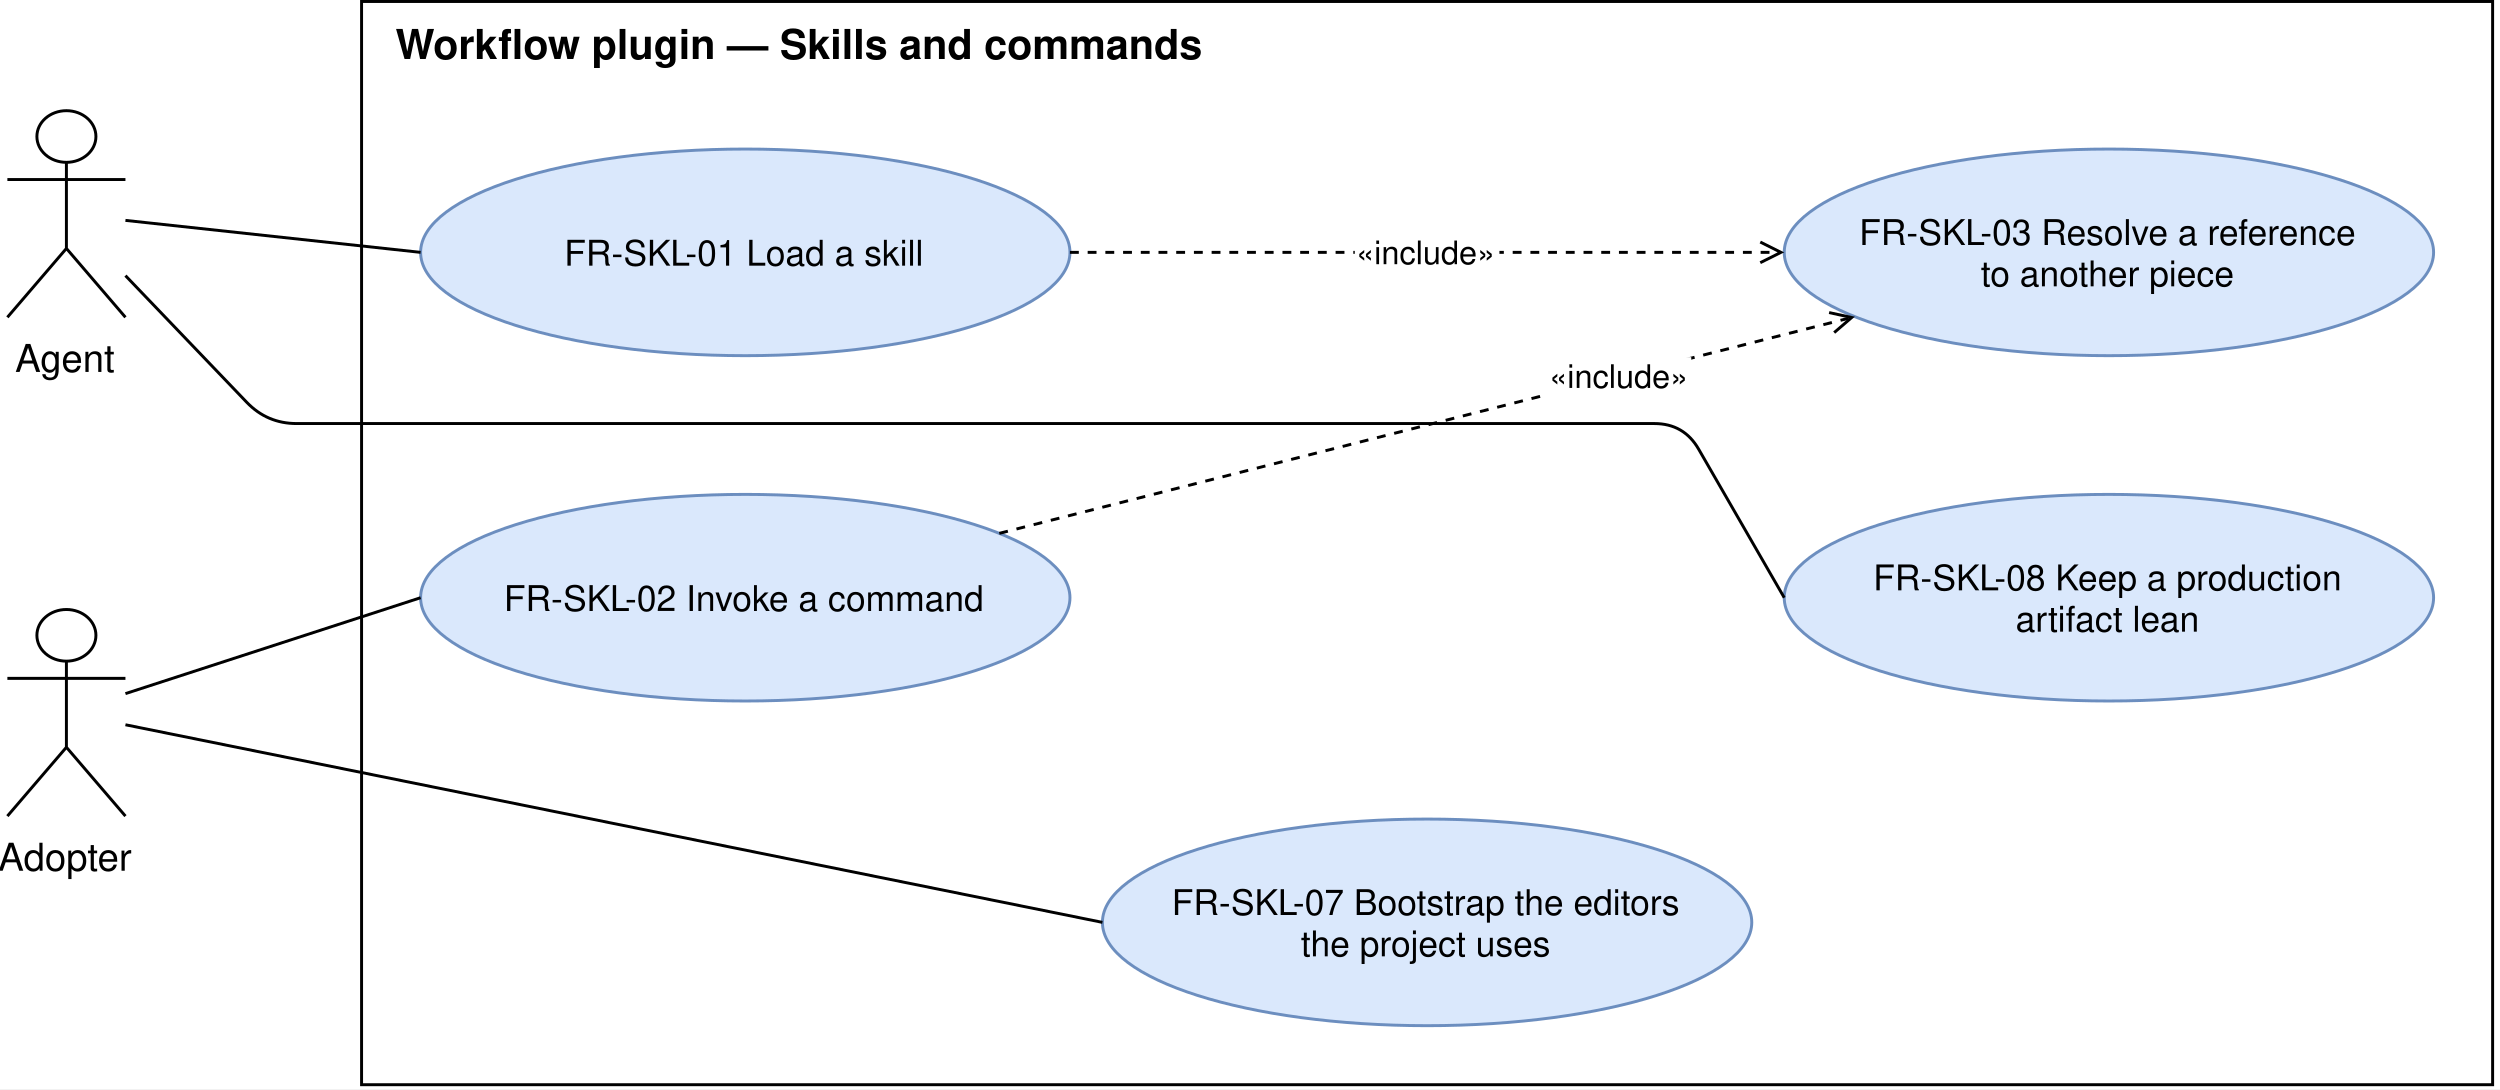
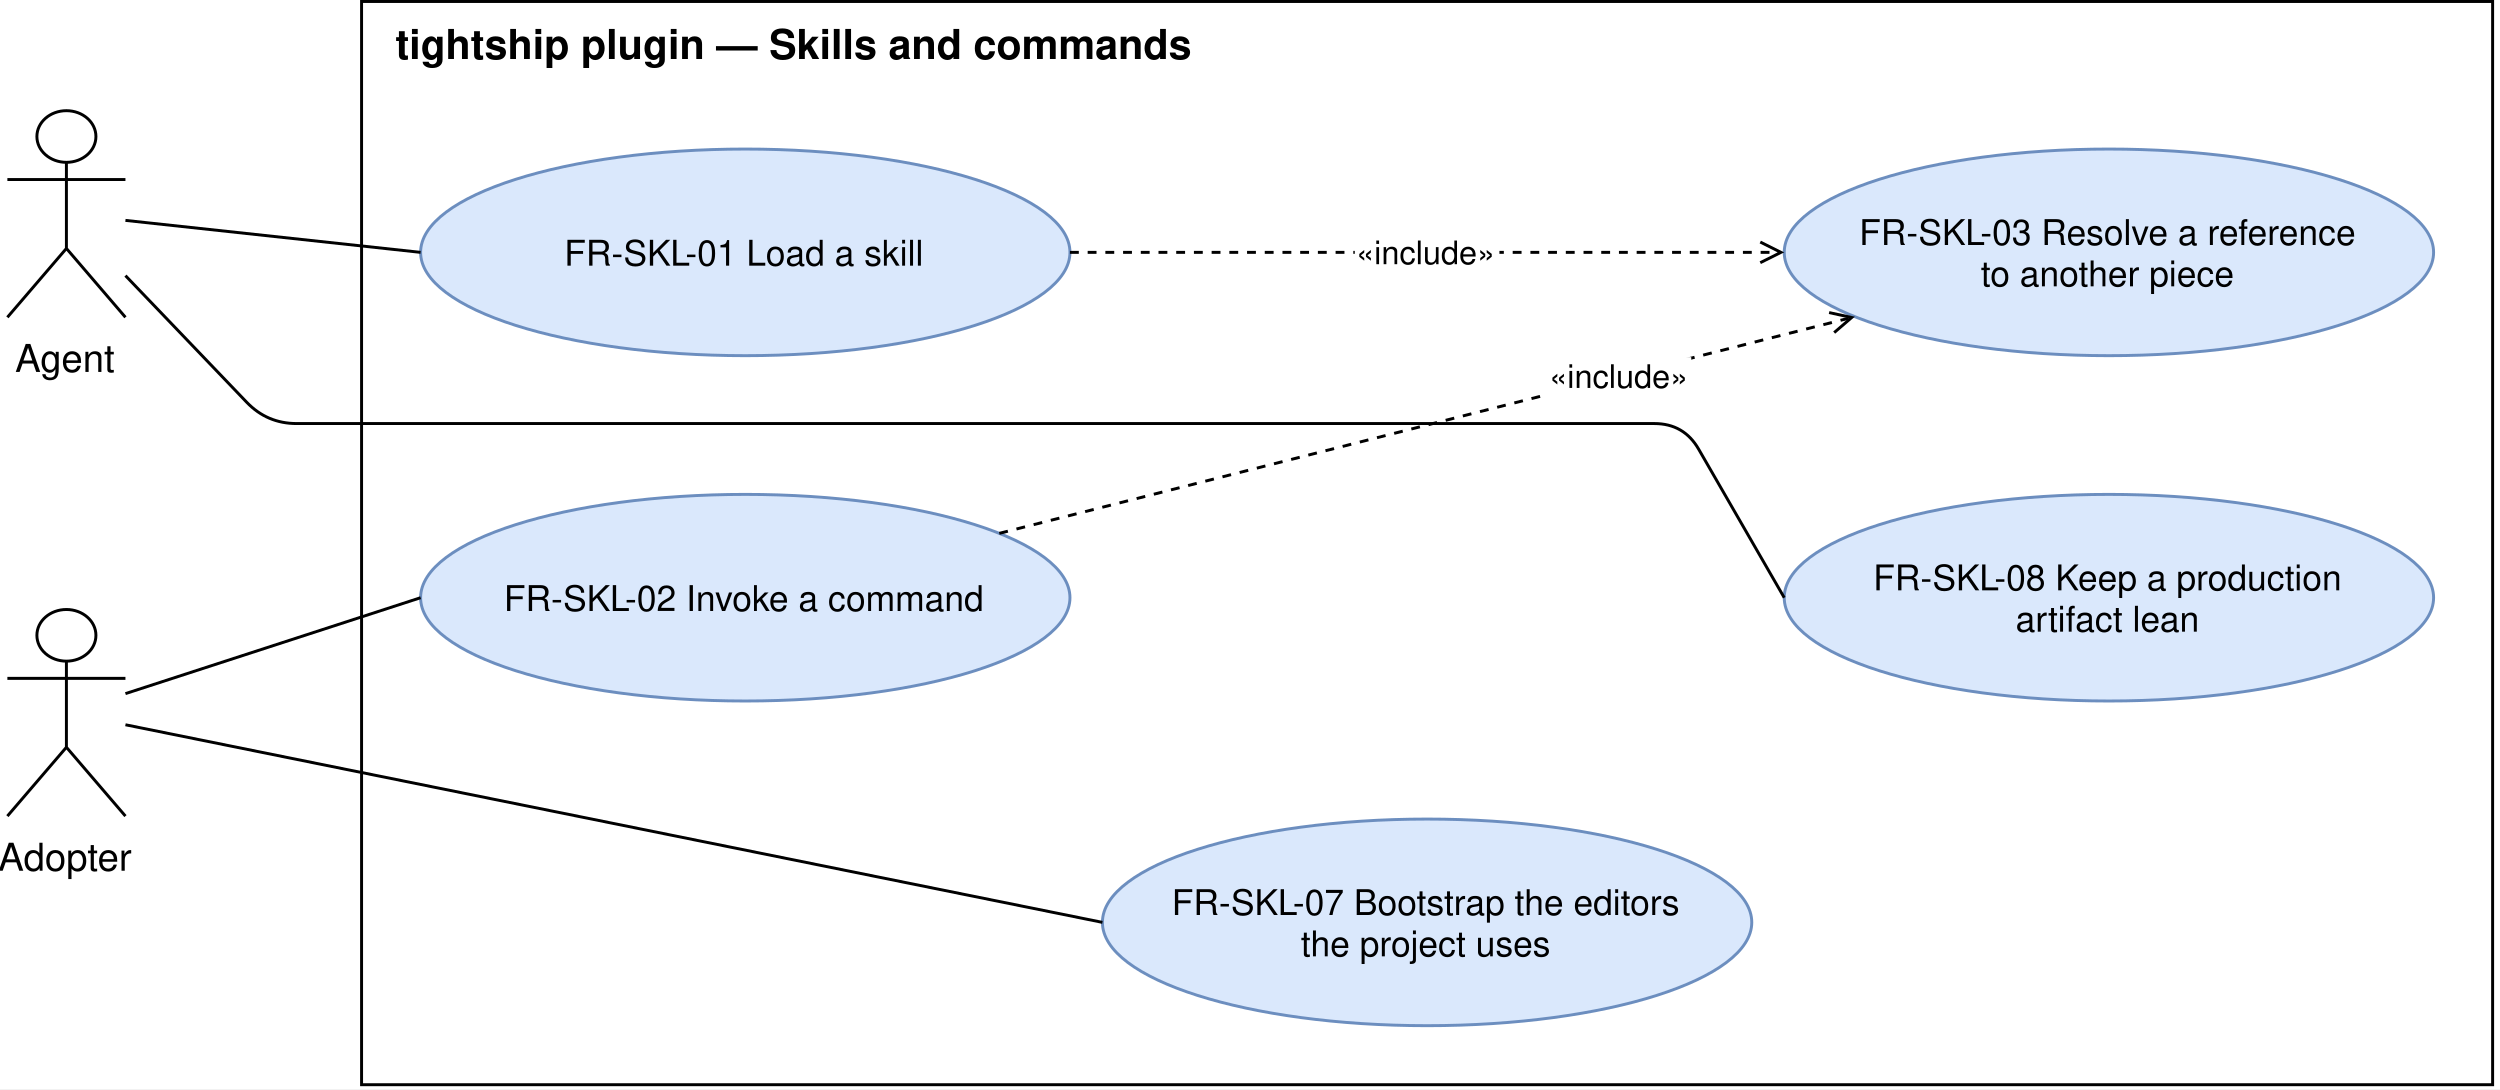
- <svg xmlns="http://www.w3.org/2000/svg" style="background: #ffffff; background-color: #ffffff; color-scheme: light;" version="1.1" width="847px" height="369px" viewBox="0 0 847 369" content="&lt;mxfile host=&quot;Electron&quot;&gt;&#10;  &lt;diagram name=&quot;Page-1&quot; id=&quot;0&quot;&gt;&#10;    &lt;mxGraphModel grid=&quot;0&quot; gridSize=&quot;10&quot; guides=&quot;1&quot; tooltips=&quot;1&quot; connect=&quot;1&quot; arrows=&quot;1&quot; fold=&quot;0&quot; page=&quot;0&quot; pageScale=&quot;1&quot; pageWidth=&quot;850&quot; pageHeight=&quot;1100&quot; background=&quot;#ffffff&quot; math=&quot;0&quot; shadow=&quot;0&quot;&gt;&#10;      &lt;root&gt;&#10;        &lt;mxCell id=&quot;0&quot; /&gt;&#10;        &lt;mxCell id=&quot;1&quot; parent=&quot;0&quot; /&gt;&#10;        &lt;mxCell id=&quot;c2&quot; parent=&quot;1&quot; style=&quot;rounded=0;fillColor=none;verticalAlign=top;align=left;spacingLeft=10;fontStyle=1;fontSize=14;html=0;&quot; value=&quot;Workflow plugin — Skills and commands&quot; vertex=&quot;1&quot;&gt;&#10;          &lt;mxGeometry height=&quot;367&quot; width=&quot;722&quot; x=&quot;162&quot; y=&quot;41&quot; as=&quot;geometry&quot; /&gt;&#10;        &lt;/mxCell&gt;&#10;        &lt;mxCell id=&quot;c3&quot; parent=&quot;1&quot; style=&quot;ellipse;fontSize=12;fillColor=#dae8fc;strokeColor=#6c8ebf;html=0;&quot; value=&quot;FR-SKL-01 Load a skill&quot; vertex=&quot;1&quot;&gt;&#10;          &lt;mxGeometry height=&quot;70&quot; width=&quot;220&quot; x=&quot;182&quot; y=&quot;91&quot; as=&quot;geometry&quot; /&gt;&#10;        &lt;/mxCell&gt;&#10;        &lt;mxCell id=&quot;c4&quot; parent=&quot;1&quot; style=&quot;ellipse;fontSize=12;fillColor=#dae8fc;strokeColor=#6c8ebf;html=0;&quot; value=&quot;FR-SKL-02 Invoke a command&quot; vertex=&quot;1&quot;&gt;&#10;          &lt;mxGeometry height=&quot;70&quot; width=&quot;220&quot; x=&quot;182&quot; y=&quot;208&quot; as=&quot;geometry&quot; /&gt;&#10;        &lt;/mxCell&gt;&#10;        &lt;mxCell id=&quot;c5&quot; parent=&quot;1&quot; style=&quot;ellipse;fontSize=12;fillColor=#dae8fc;strokeColor=#6c8ebf;html=0;&quot; value=&quot;FR-SKL-03 Resolve a reference&amp;#xa;to another piece&quot; vertex=&quot;1&quot;&gt;&#10;          &lt;mxGeometry height=&quot;70&quot; width=&quot;220&quot; x=&quot;644&quot; y=&quot;91&quot; as=&quot;geometry&quot; /&gt;&#10;        &lt;/mxCell&gt;&#10;        &lt;mxCell id=&quot;c6&quot; parent=&quot;1&quot; style=&quot;shape=umlActor;verticalLabelPosition=bottom;verticalAlign=top;fontSize=13;html=0;&quot; value=&quot;Agent&quot; vertex=&quot;1&quot;&gt;&#10;          &lt;mxGeometry height=&quot;70&quot; width=&quot;40&quot; x=&quot;42&quot; y=&quot;78&quot; as=&quot;geometry&quot; /&gt;&#10;        &lt;/mxCell&gt;&#10;        &lt;mxCell id=&quot;c7&quot; edge=&quot;1&quot; parent=&quot;1&quot; source=&quot;c6&quot; style=&quot;endArrow=none;entryX=0;entryY=0.5;html=0;fontSize=11;labelBackgroundColor=#ffffff;&quot; target=&quot;c3&quot; value=&quot;&quot;&gt;&#10;          &lt;mxGeometry relative=&quot;1&quot; as=&quot;geometry&quot; /&gt;&#10;        &lt;/mxCell&gt;&#10;        &lt;mxCell id=&quot;c8&quot; parent=&quot;1&quot; style=&quot;shape=umlActor;verticalLabelPosition=bottom;verticalAlign=top;fontSize=13;html=0;&quot; value=&quot;Adopter&quot; vertex=&quot;1&quot;&gt;&#10;          &lt;mxGeometry height=&quot;70&quot; width=&quot;40&quot; x=&quot;42&quot; y=&quot;247&quot; as=&quot;geometry&quot; /&gt;&#10;        &lt;/mxCell&gt;&#10;        &lt;mxCell id=&quot;c9&quot; edge=&quot;1&quot; parent=&quot;1&quot; source=&quot;c8&quot; style=&quot;endArrow=none;entryX=0;entryY=0.5;html=0;fontSize=11;labelBackgroundColor=#ffffff;&quot; target=&quot;c4&quot; value=&quot;&quot;&gt;&#10;          &lt;mxGeometry relative=&quot;1&quot; as=&quot;geometry&quot; /&gt;&#10;        &lt;/mxCell&gt;&#10;        &lt;mxCell id=&quot;c10&quot; edge=&quot;1&quot; parent=&quot;1&quot; source=&quot;c3&quot; style=&quot;dashed=1;endArrow=open;endFill=0;html=0;fontSize=11;labelBackgroundColor=#ffffff;&quot; target=&quot;c5&quot; value=&quot;«include»&quot;&gt;&#10;          &lt;mxGeometry relative=&quot;1&quot; as=&quot;geometry&quot; /&gt;&#10;        &lt;/mxCell&gt;&#10;        &lt;mxCell id=&quot;c11&quot; edge=&quot;1&quot; parent=&quot;1&quot; source=&quot;c4&quot; style=&quot;dashed=1;endArrow=open;endFill=0;html=0;fontSize=11;labelBackgroundColor=#ffffff;&quot; target=&quot;c5&quot; value=&quot;«include»&quot;&gt;&#10;          &lt;mxGeometry relative=&quot;1&quot; x=&quot;0.45&quot; as=&quot;geometry&quot; /&gt;&#10;        &lt;/mxCell&gt;&#10;        &lt;mxCell id=&quot;c12&quot; parent=&quot;1&quot; style=&quot;ellipse;fontSize=12;fillColor=#dae8fc;strokeColor=#6c8ebf;html=0;&quot; value=&quot;FR-SKL-07 Bootstrap the editors&amp;#xa;the project uses&quot; vertex=&quot;1&quot;&gt;&#10;          &lt;mxGeometry height=&quot;70&quot; width=&quot;220&quot; x=&quot;413&quot; y=&quot;318&quot; as=&quot;geometry&quot; /&gt;&#10;        &lt;/mxCell&gt;&#10;        &lt;mxCell id=&quot;c13&quot; edge=&quot;1&quot; parent=&quot;1&quot; source=&quot;c8&quot; style=&quot;endArrow=none;entryX=0;entryY=0.5;html=0;fontSize=11;labelBackgroundColor=#ffffff;&quot; target=&quot;c12&quot; value=&quot;&quot;&gt;&#10;          &lt;mxGeometry relative=&quot;1&quot; as=&quot;geometry&quot; /&gt;&#10;        &lt;/mxCell&gt;&#10;        &lt;mxCell id=&quot;c14&quot; parent=&quot;1&quot; style=&quot;ellipse;fontSize=12;fillColor=#dae8fc;strokeColor=#6c8ebf;html=0;&quot; value=&quot;FR-SKL-08 Keep a production&amp;#xa;artifact lean&quot; vertex=&quot;1&quot;&gt;&#10;          &lt;mxGeometry height=&quot;70&quot; width=&quot;220&quot; x=&quot;644&quot; y=&quot;208&quot; as=&quot;geometry&quot; /&gt;&#10;        &lt;/mxCell&gt;&#10;        &lt;mxCell id=&quot;c15&quot; edge=&quot;1&quot; parent=&quot;1&quot; source=&quot;c6&quot; style=&quot;endArrow=none;entryX=0;entryY=0.5;html=0;fontSize=11;labelBackgroundColor=#ffffff;&quot; target=&quot;c14&quot; value=&quot;&quot;&gt;&#10;          &lt;mxGeometry relative=&quot;1&quot; as=&quot;geometry&quot;&gt;&#10;            &lt;Array as=&quot;points&quot;&gt;&#10;              &lt;mxPoint x=&quot;130&quot; y=&quot;184&quot; /&gt;&#10;              &lt;mxPoint x=&quot;610&quot; y=&quot;184&quot; /&gt;&#10;            &lt;/Array&gt;&#10;          &lt;/mxGeometry&gt;&#10;        &lt;/mxCell&gt;&#10;      &lt;/root&gt;&#10;    &lt;/mxGraphModel&gt;&#10;  &lt;/diagram&gt;&#10;&lt;/mxfile&gt;&#10;">
+ <svg xmlns="http://www.w3.org/2000/svg" style="background: #ffffff; background-color: #ffffff; color-scheme: light;" version="1.1" width="847px" height="369px" viewBox="0 0 847 369" content="&lt;mxfile host=&quot;Electron&quot;&gt;&#10;  &lt;diagram name=&quot;Page-1&quot; id=&quot;0&quot;&gt;&#10;    &lt;mxGraphModel grid=&quot;0&quot; gridSize=&quot;10&quot; guides=&quot;1&quot; tooltips=&quot;1&quot; connect=&quot;1&quot; arrows=&quot;1&quot; fold=&quot;0&quot; page=&quot;0&quot; pageScale=&quot;1&quot; pageWidth=&quot;850&quot; pageHeight=&quot;1100&quot; background=&quot;#ffffff&quot; math=&quot;0&quot; shadow=&quot;0&quot;&gt;&#10;      &lt;root&gt;&#10;        &lt;mxCell id=&quot;0&quot; /&gt;&#10;        &lt;mxCell id=&quot;1&quot; parent=&quot;0&quot; /&gt;&#10;        &lt;mxCell id=&quot;c2&quot; parent=&quot;1&quot; style=&quot;rounded=0;fillColor=none;verticalAlign=top;align=left;spacingLeft=10;fontStyle=1;fontSize=14;html=0;&quot; value=&quot;tightship plugin — Skills and commands&quot; vertex=&quot;1&quot;&gt;&#10;          &lt;mxGeometry height=&quot;367&quot; width=&quot;722&quot; x=&quot;162&quot; y=&quot;41&quot; as=&quot;geometry&quot; /&gt;&#10;        &lt;/mxCell&gt;&#10;        &lt;mxCell id=&quot;c3&quot; parent=&quot;1&quot; style=&quot;ellipse;fontSize=12;fillColor=#dae8fc;strokeColor=#6c8ebf;html=0;&quot; value=&quot;FR-SKL-01 Load a skill&quot; vertex=&quot;1&quot;&gt;&#10;          &lt;mxGeometry height=&quot;70&quot; width=&quot;220&quot; x=&quot;182&quot; y=&quot;91&quot; as=&quot;geometry&quot; /&gt;&#10;        &lt;/mxCell&gt;&#10;        &lt;mxCell id=&quot;c4&quot; parent=&quot;1&quot; style=&quot;ellipse;fontSize=12;fillColor=#dae8fc;strokeColor=#6c8ebf;html=0;&quot; value=&quot;FR-SKL-02 Invoke a command&quot; vertex=&quot;1&quot;&gt;&#10;          &lt;mxGeometry height=&quot;70&quot; width=&quot;220&quot; x=&quot;182&quot; y=&quot;208&quot; as=&quot;geometry&quot; /&gt;&#10;        &lt;/mxCell&gt;&#10;        &lt;mxCell id=&quot;c5&quot; parent=&quot;1&quot; style=&quot;ellipse;fontSize=12;fillColor=#dae8fc;strokeColor=#6c8ebf;html=0;&quot; value=&quot;FR-SKL-03 Resolve a reference&amp;#xa;to another piece&quot; vertex=&quot;1&quot;&gt;&#10;          &lt;mxGeometry height=&quot;70&quot; width=&quot;220&quot; x=&quot;644&quot; y=&quot;91&quot; as=&quot;geometry&quot; /&gt;&#10;        &lt;/mxCell&gt;&#10;        &lt;mxCell id=&quot;c6&quot; parent=&quot;1&quot; style=&quot;shape=umlActor;verticalLabelPosition=bottom;verticalAlign=top;fontSize=13;html=0;&quot; value=&quot;Agent&quot; vertex=&quot;1&quot;&gt;&#10;          &lt;mxGeometry height=&quot;70&quot; width=&quot;40&quot; x=&quot;42&quot; y=&quot;78&quot; as=&quot;geometry&quot; /&gt;&#10;        &lt;/mxCell&gt;&#10;        &lt;mxCell id=&quot;c7&quot; edge=&quot;1&quot; parent=&quot;1&quot; source=&quot;c6&quot; style=&quot;endArrow=none;entryX=0;entryY=0.5;html=0;fontSize=11;labelBackgroundColor=#ffffff;&quot; target=&quot;c3&quot; value=&quot;&quot;&gt;&#10;          &lt;mxGeometry relative=&quot;1&quot; as=&quot;geometry&quot; /&gt;&#10;        &lt;/mxCell&gt;&#10;        &lt;mxCell id=&quot;c8&quot; parent=&quot;1&quot; style=&quot;shape=umlActor;verticalLabelPosition=bottom;verticalAlign=top;fontSize=13;html=0;&quot; value=&quot;Adopter&quot; vertex=&quot;1&quot;&gt;&#10;          &lt;mxGeometry height=&quot;70&quot; width=&quot;40&quot; x=&quot;42&quot; y=&quot;247&quot; as=&quot;geometry&quot; /&gt;&#10;        &lt;/mxCell&gt;&#10;        &lt;mxCell id=&quot;c9&quot; edge=&quot;1&quot; parent=&quot;1&quot; source=&quot;c8&quot; style=&quot;endArrow=none;entryX=0;entryY=0.5;html=0;fontSize=11;labelBackgroundColor=#ffffff;&quot; target=&quot;c4&quot; value=&quot;&quot;&gt;&#10;          &lt;mxGeometry relative=&quot;1&quot; as=&quot;geometry&quot; /&gt;&#10;        &lt;/mxCell&gt;&#10;        &lt;mxCell id=&quot;c10&quot; edge=&quot;1&quot; parent=&quot;1&quot; source=&quot;c3&quot; style=&quot;dashed=1;endArrow=open;endFill=0;html=0;fontSize=11;labelBackgroundColor=#ffffff;&quot; target=&quot;c5&quot; value=&quot;«include»&quot;&gt;&#10;          &lt;mxGeometry relative=&quot;1&quot; as=&quot;geometry&quot; /&gt;&#10;        &lt;/mxCell&gt;&#10;        &lt;mxCell id=&quot;c11&quot; edge=&quot;1&quot; parent=&quot;1&quot; source=&quot;c4&quot; style=&quot;dashed=1;endArrow=open;endFill=0;html=0;fontSize=11;labelBackgroundColor=#ffffff;&quot; target=&quot;c5&quot; value=&quot;«include»&quot;&gt;&#10;          &lt;mxGeometry relative=&quot;1&quot; x=&quot;0.45&quot; as=&quot;geometry&quot; /&gt;&#10;        &lt;/mxCell&gt;&#10;        &lt;mxCell id=&quot;c12&quot; parent=&quot;1&quot; style=&quot;ellipse;fontSize=12;fillColor=#dae8fc;strokeColor=#6c8ebf;html=0;&quot; value=&quot;FR-SKL-07 Bootstrap the editors&amp;#xa;the project uses&quot; vertex=&quot;1&quot;&gt;&#10;          &lt;mxGeometry height=&quot;70&quot; width=&quot;220&quot; x=&quot;413&quot; y=&quot;318&quot; as=&quot;geometry&quot; /&gt;&#10;        &lt;/mxCell&gt;&#10;        &lt;mxCell id=&quot;c13&quot; edge=&quot;1&quot; parent=&quot;1&quot; source=&quot;c8&quot; style=&quot;endArrow=none;entryX=0;entryY=0.5;html=0;fontSize=11;labelBackgroundColor=#ffffff;&quot; target=&quot;c12&quot; value=&quot;&quot;&gt;&#10;          &lt;mxGeometry relative=&quot;1&quot; as=&quot;geometry&quot; /&gt;&#10;        &lt;/mxCell&gt;&#10;        &lt;mxCell id=&quot;c14&quot; parent=&quot;1&quot; style=&quot;ellipse;fontSize=12;fillColor=#dae8fc;strokeColor=#6c8ebf;html=0;&quot; value=&quot;FR-SKL-08 Keep a production&amp;#xa;artifact lean&quot; vertex=&quot;1&quot;&gt;&#10;          &lt;mxGeometry height=&quot;70&quot; width=&quot;220&quot; x=&quot;644&quot; y=&quot;208&quot; as=&quot;geometry&quot; /&gt;&#10;        &lt;/mxCell&gt;&#10;        &lt;mxCell id=&quot;c15&quot; edge=&quot;1&quot; parent=&quot;1&quot; source=&quot;c6&quot; style=&quot;endArrow=none;entryX=0;entryY=0.5;html=0;fontSize=11;labelBackgroundColor=#ffffff;&quot; target=&quot;c14&quot; value=&quot;&quot;&gt;&#10;          &lt;mxGeometry relative=&quot;1&quot; as=&quot;geometry&quot;&gt;&#10;            &lt;Array as=&quot;points&quot;&gt;&#10;              &lt;mxPoint x=&quot;130&quot; y=&quot;184&quot; /&gt;&#10;              &lt;mxPoint x=&quot;610&quot; y=&quot;184&quot; /&gt;&#10;            &lt;/Array&gt;&#10;          &lt;/mxGeometry&gt;&#10;        &lt;/mxCell&gt;&#10;      &lt;/root&gt;&#10;    &lt;/mxGraphModel&gt;&#10;  &lt;/diagram&gt;&#10;&lt;/mxfile&gt;&#10;">
  <defs />
  <rect fill="#ffffff" width="100%" height="100%" x="0" y="0" style="fill: rgb(255, 255, 255);" />
  <g>
    <g data-cell-id="0">
      <g data-cell-id="1">
        <g data-cell-id="c2">
          <g transform="translate(0.5,0.5)">
            <rect x="122" y="0" width="722" height="367" fill="none" stroke="#000000" pointer-events="all" style="stroke: rgb(0, 0, 0);" />
          </g>
          <g>
            <g fill="#000000" font-family="Helvetica" font-weight="bold" text-anchor="start" font-size="14px" style="fill: rgb(0, 0, 0);">
-               <text x="134" y="20">Workflow plugin — Skills and commands</text>
+               <text x="134" y="20">tightship plugin — Skills and commands</text>
            </g>
          </g>
        </g>
        <g data-cell-id="c3">
          <g transform="translate(0.5,0.5)">
            <ellipse cx="252" cy="85" rx="110" ry="35" fill="#dae8fc" stroke="#6c8ebf" pointer-events="all" style="fill: rgb(218, 232, 252); stroke: rgb(108, 142, 191);" />
          </g>
          <g>
            <g fill="#000000" font-family="Helvetica" text-anchor="middle" font-size="12px" style="fill: rgb(0, 0, 0);">
              <text x="252" y="90">FR-SKL-01 Load a skill</text>
            </g>
          </g>
        </g>
        <g data-cell-id="c4">
          <g transform="translate(0.5,0.5)">
            <ellipse cx="252" cy="202" rx="110" ry="35" fill="#dae8fc" stroke="#6c8ebf" pointer-events="all" style="fill: rgb(218, 232, 252); stroke: rgb(108, 142, 191);" />
          </g>
          <g>
            <g fill="#000000" font-family="Helvetica" text-anchor="middle" font-size="12px" style="fill: rgb(0, 0, 0);">
              <text x="252" y="207">FR-SKL-02 Invoke a command</text>
            </g>
          </g>
        </g>
        <g data-cell-id="c5">
          <g transform="translate(0.5,0.5)">
            <ellipse cx="714" cy="85" rx="110" ry="35" fill="#dae8fc" stroke="#6c8ebf" pointer-events="all" style="fill: rgb(218, 232, 252); stroke: rgb(108, 142, 191);" />
          </g>
          <g>
            <g fill="#000000" font-family="Helvetica" text-anchor="middle" font-size="12px" style="fill: rgb(0, 0, 0);">
              <text x="714" y="83">FR-SKL-03 Resolve a reference</text>
              <text x="714" y="97">to another piece</text>
            </g>
          </g>
        </g>
        <g data-cell-id="c6">
          <g transform="translate(0.5,0.5)">
            <ellipse cx="22" cy="45.75" rx="10" ry="8.75" fill="#ffffff" stroke="#000000" pointer-events="all" style="fill: rgb(255, 255, 255); stroke: rgb(0, 0, 0);" />
            <path d="M 22 54.5 L 22 83.67 M 22 60.33 L 2 60.33 M 22 60.33 L 42 60.33 M 22 83.67 L 2 107 M 22 83.67 L 42 107" fill="none" stroke="#000000" stroke-miterlimit="10" pointer-events="all" style="stroke: rgb(0, 0, 0);" />
          </g>
          <g>
            <g fill="#000000" font-family="Helvetica" text-anchor="middle" font-size="13px" style="fill: rgb(0, 0, 0);">
              <text x="22" y="126">Agent</text>
            </g>
          </g>
        </g>
        <g data-cell-id="c7">
          <g transform="translate(0.5,0.5)">
            <path d="M 42 74.17 L 142 85" fill="none" stroke="#000000" stroke-miterlimit="10" pointer-events="stroke" style="stroke: rgb(0, 0, 0);" />
          </g>
        </g>
        <g data-cell-id="c8">
          <g transform="translate(0.5,0.5)">
            <ellipse cx="22" cy="214.75" rx="10" ry="8.75" fill="#ffffff" stroke="#000000" pointer-events="all" style="fill: rgb(255, 255, 255); stroke: rgb(0, 0, 0);" />
            <path d="M 22 223.5 L 22 252.67 M 22 229.33 L 2 229.33 M 22 229.33 L 42 229.33 M 22 252.67 L 2 276 M 22 252.67 L 42 276" fill="none" stroke="#000000" stroke-miterlimit="10" pointer-events="all" style="stroke: rgb(0, 0, 0);" />
          </g>
          <g>
            <g fill="#000000" font-family="Helvetica" text-anchor="middle" font-size="13px" style="fill: rgb(0, 0, 0);">
              <text x="22" y="295">Adopter</text>
            </g>
          </g>
        </g>
        <g data-cell-id="c9">
          <g transform="translate(0.5,0.5)">
            <path d="M 42 234.5 L 142 202" fill="none" stroke="#000000" stroke-miterlimit="10" pointer-events="stroke" style="stroke: rgb(0, 0, 0);" />
          </g>
        </g>
        <g data-cell-id="c10">
          <g transform="translate(0.5,0.5)">
            <path d="M 362 85 L 601.76 85" fill="none" stroke="#000000" stroke-miterlimit="10" stroke-dasharray="3 3" pointer-events="stroke" style="stroke: rgb(0, 0, 0);" />
            <path d="M 595.88 88.5 L 602.88 85 L 595.88 81.5" fill="none" stroke="#000000" stroke-miterlimit="10" pointer-events="all" style="stroke: rgb(0, 0, 0);" />
          </g>
          <g>
            <g fill="#000000" font-family="Helvetica" text-anchor="middle" font-size="11px" style="fill: rgb(0, 0, 0);">
              <rect fill="#ffffff" stroke="none" x="459" y="79" width="49" height="14" stroke-width="0" style="fill: rgb(255, 255, 255);" />
              <text x="483" y="89.5">«include»</text>
            </g>
          </g>
        </g>
        <g data-cell-id="c11">
          <g transform="translate(0.5,0.5)">
            <path d="M 338.06 180.2 L 625.77 107.34" fill="none" stroke="#000000" stroke-miterlimit="10" stroke-dasharray="3 3" pointer-events="stroke" style="stroke: rgb(0, 0, 0);" />
            <path d="M 620.92 112.18 L 626.85 107.07 L 619.2 105.4" fill="none" stroke="#000000" stroke-miterlimit="10" pointer-events="all" style="stroke: rgb(0, 0, 0);" />
          </g>
          <g>
            <g fill="#000000" font-family="Helvetica" text-anchor="middle" font-size="11px" style="fill: rgb(0, 0, 0);">
              <rect fill="#ffffff" stroke="none" x="524" y="121" width="49" height="14" stroke-width="0" style="fill: rgb(255, 255, 255);" />
              <text x="548.42" y="131.43">«include»</text>
            </g>
          </g>
        </g>
        <g data-cell-id="c12">
          <g transform="translate(0.5,0.5)">
            <ellipse cx="483" cy="312" rx="110" ry="35" fill="#dae8fc" stroke="#6c8ebf" pointer-events="all" style="fill: rgb(218, 232, 252); stroke: rgb(108, 142, 191);" />
          </g>
          <g>
            <g fill="#000000" font-family="Helvetica" text-anchor="middle" font-size="12px" style="fill: rgb(0, 0, 0);">
              <text x="483" y="310">FR-SKL-07 Bootstrap the editors</text>
              <text x="483" y="324">the project uses</text>
            </g>
          </g>
        </g>
        <g data-cell-id="c13">
          <g transform="translate(0.5,0.5)">
            <path d="M 42 245.05 L 373 312" fill="none" stroke="#000000" stroke-miterlimit="10" pointer-events="stroke" style="stroke: rgb(0, 0, 0);" />
          </g>
        </g>
        <g data-cell-id="c14">
          <g transform="translate(0.5,0.5)">
            <ellipse cx="714" cy="202" rx="110" ry="35" fill="#dae8fc" stroke="#6c8ebf" pointer-events="all" style="fill: rgb(218, 232, 252); stroke: rgb(108, 142, 191);" />
          </g>
          <g>
            <g fill="#000000" font-family="Helvetica" text-anchor="middle" font-size="12px" style="fill: rgb(0, 0, 0);">
              <text x="714" y="200">FR-SKL-08 Keep a production</text>
              <text x="714" y="214">artifact lean</text>
            </g>
          </g>
        </g>
        <g data-cell-id="c15">
          <g transform="translate(0.5,0.5)">
            <path d="M 42 92.88 L 83.08 135.78 Q 90 143 100 143 L 560 143 Q 570 143 574.99 151.66 L 604 202" fill="none" stroke="#000000" stroke-miterlimit="10" pointer-events="stroke" style="stroke: rgb(0, 0, 0);" />
          </g>
        </g>
      </g>
    </g>
  </g>
</svg>
